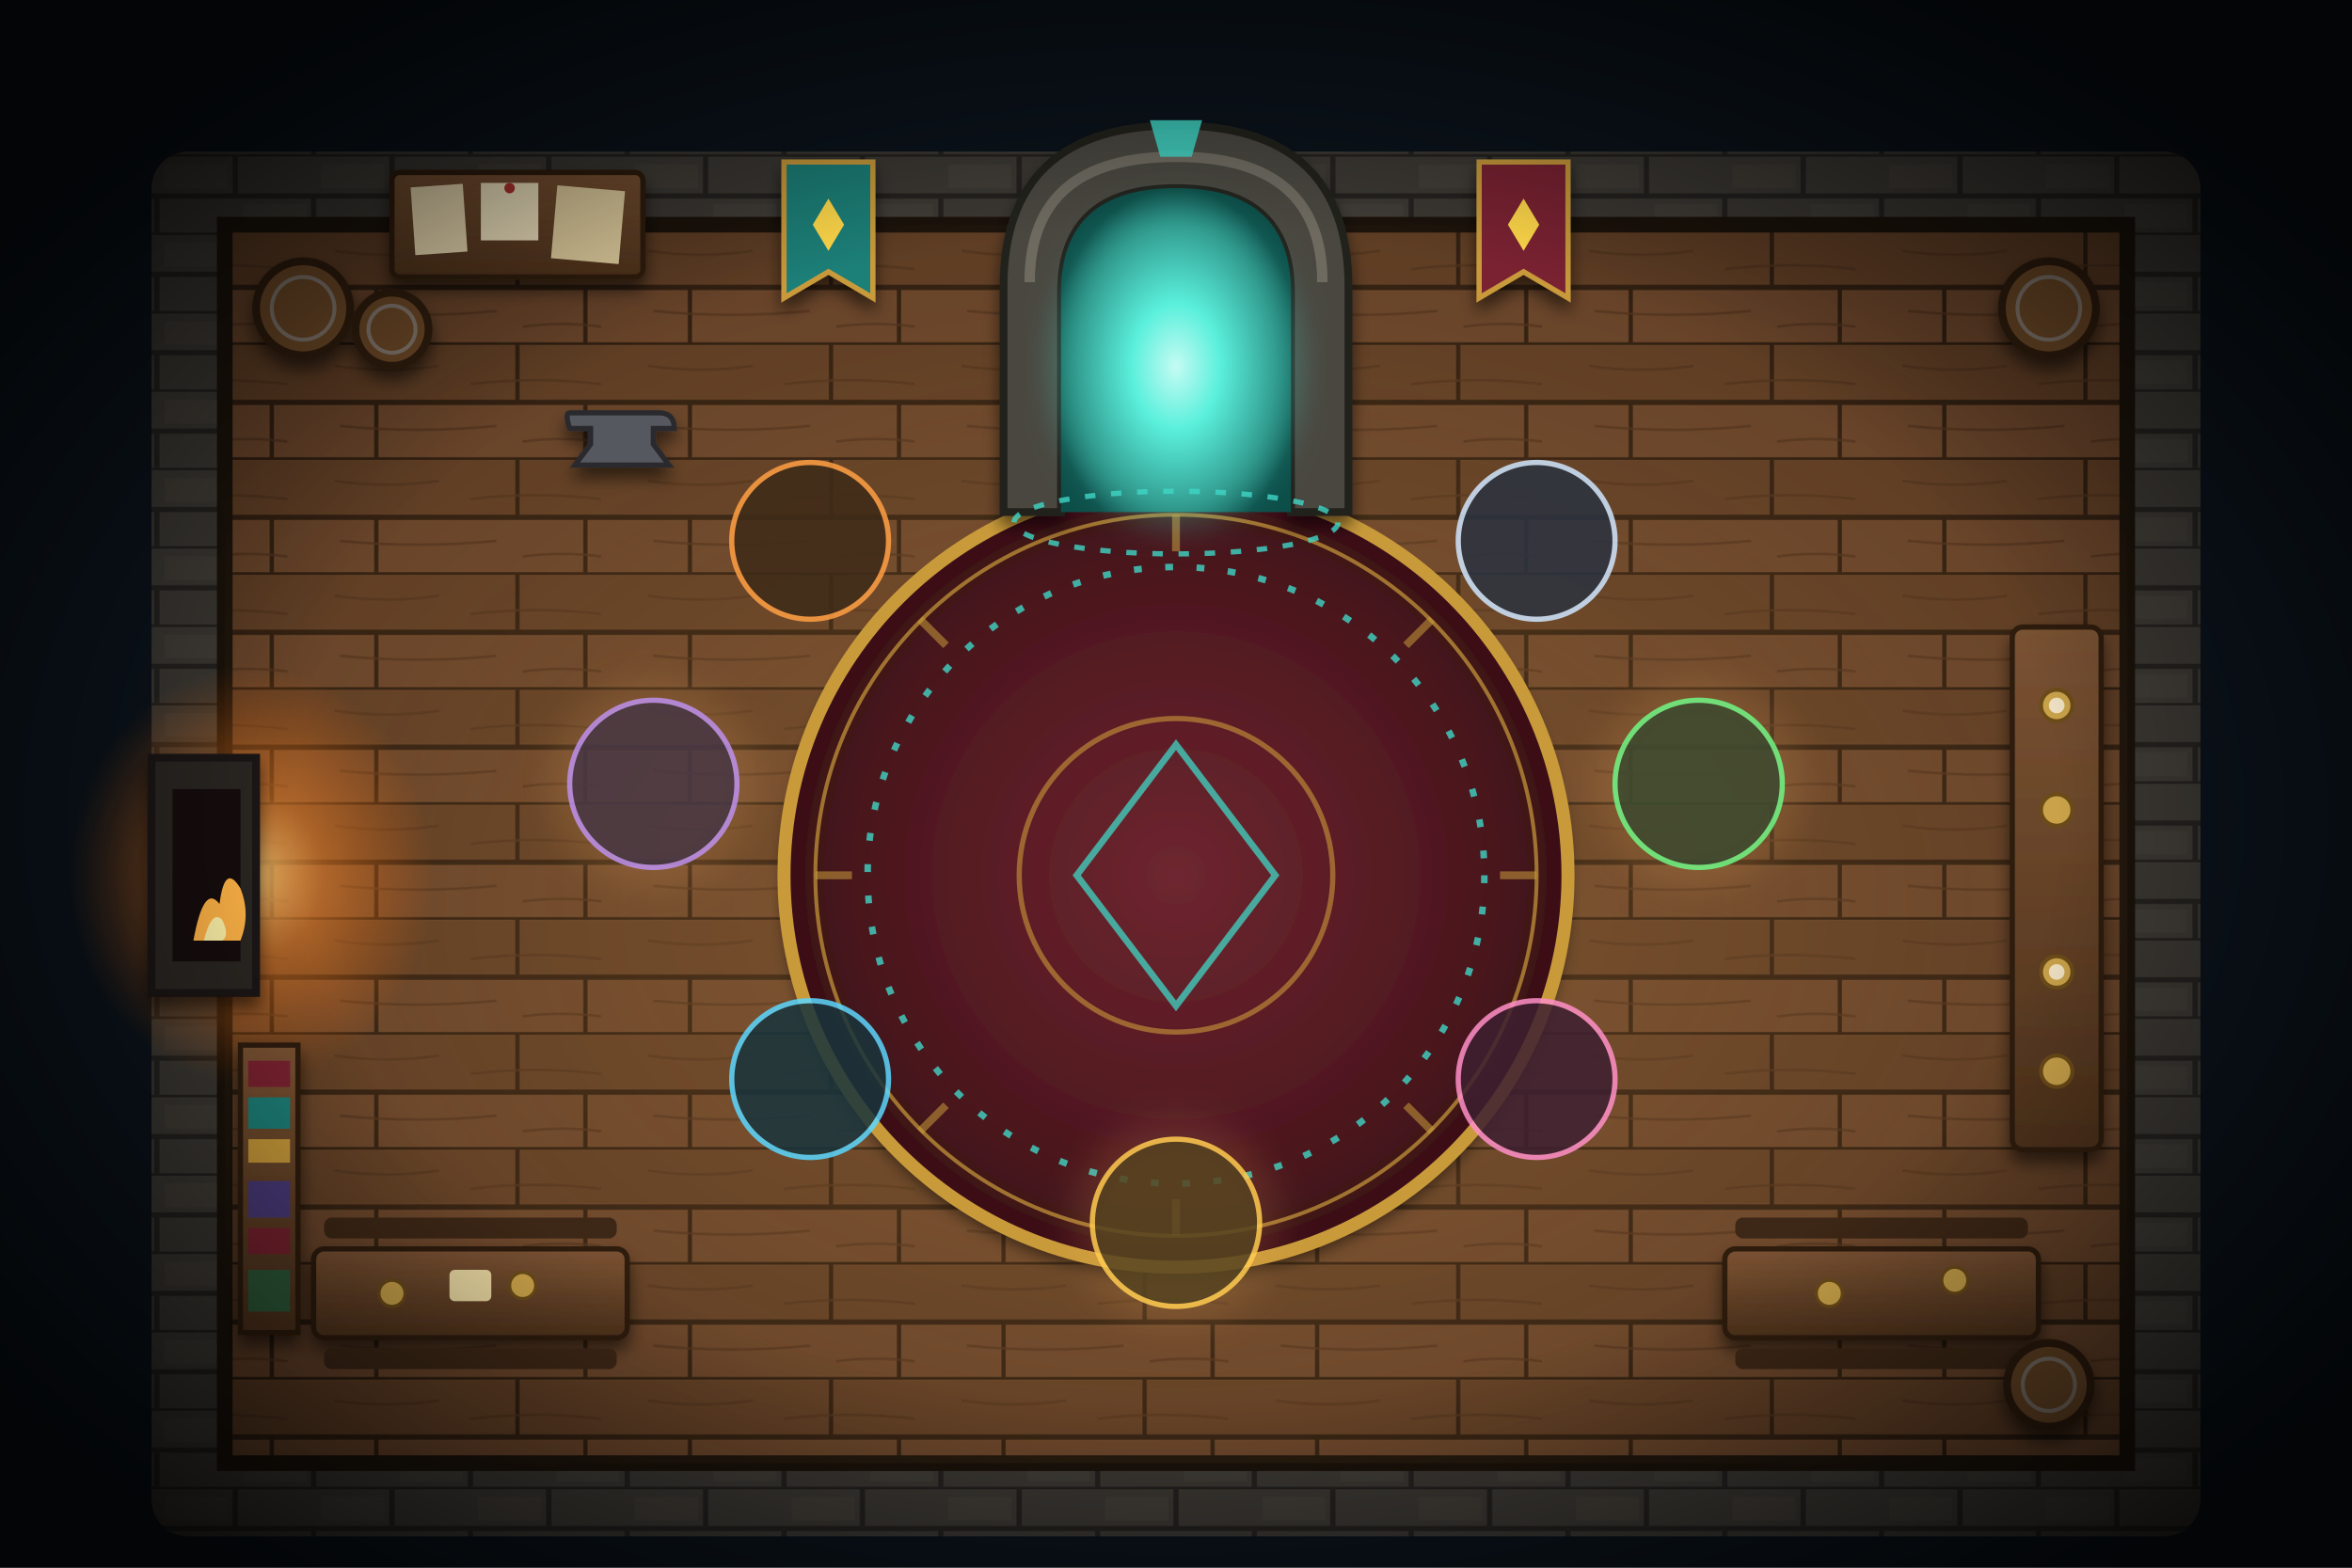
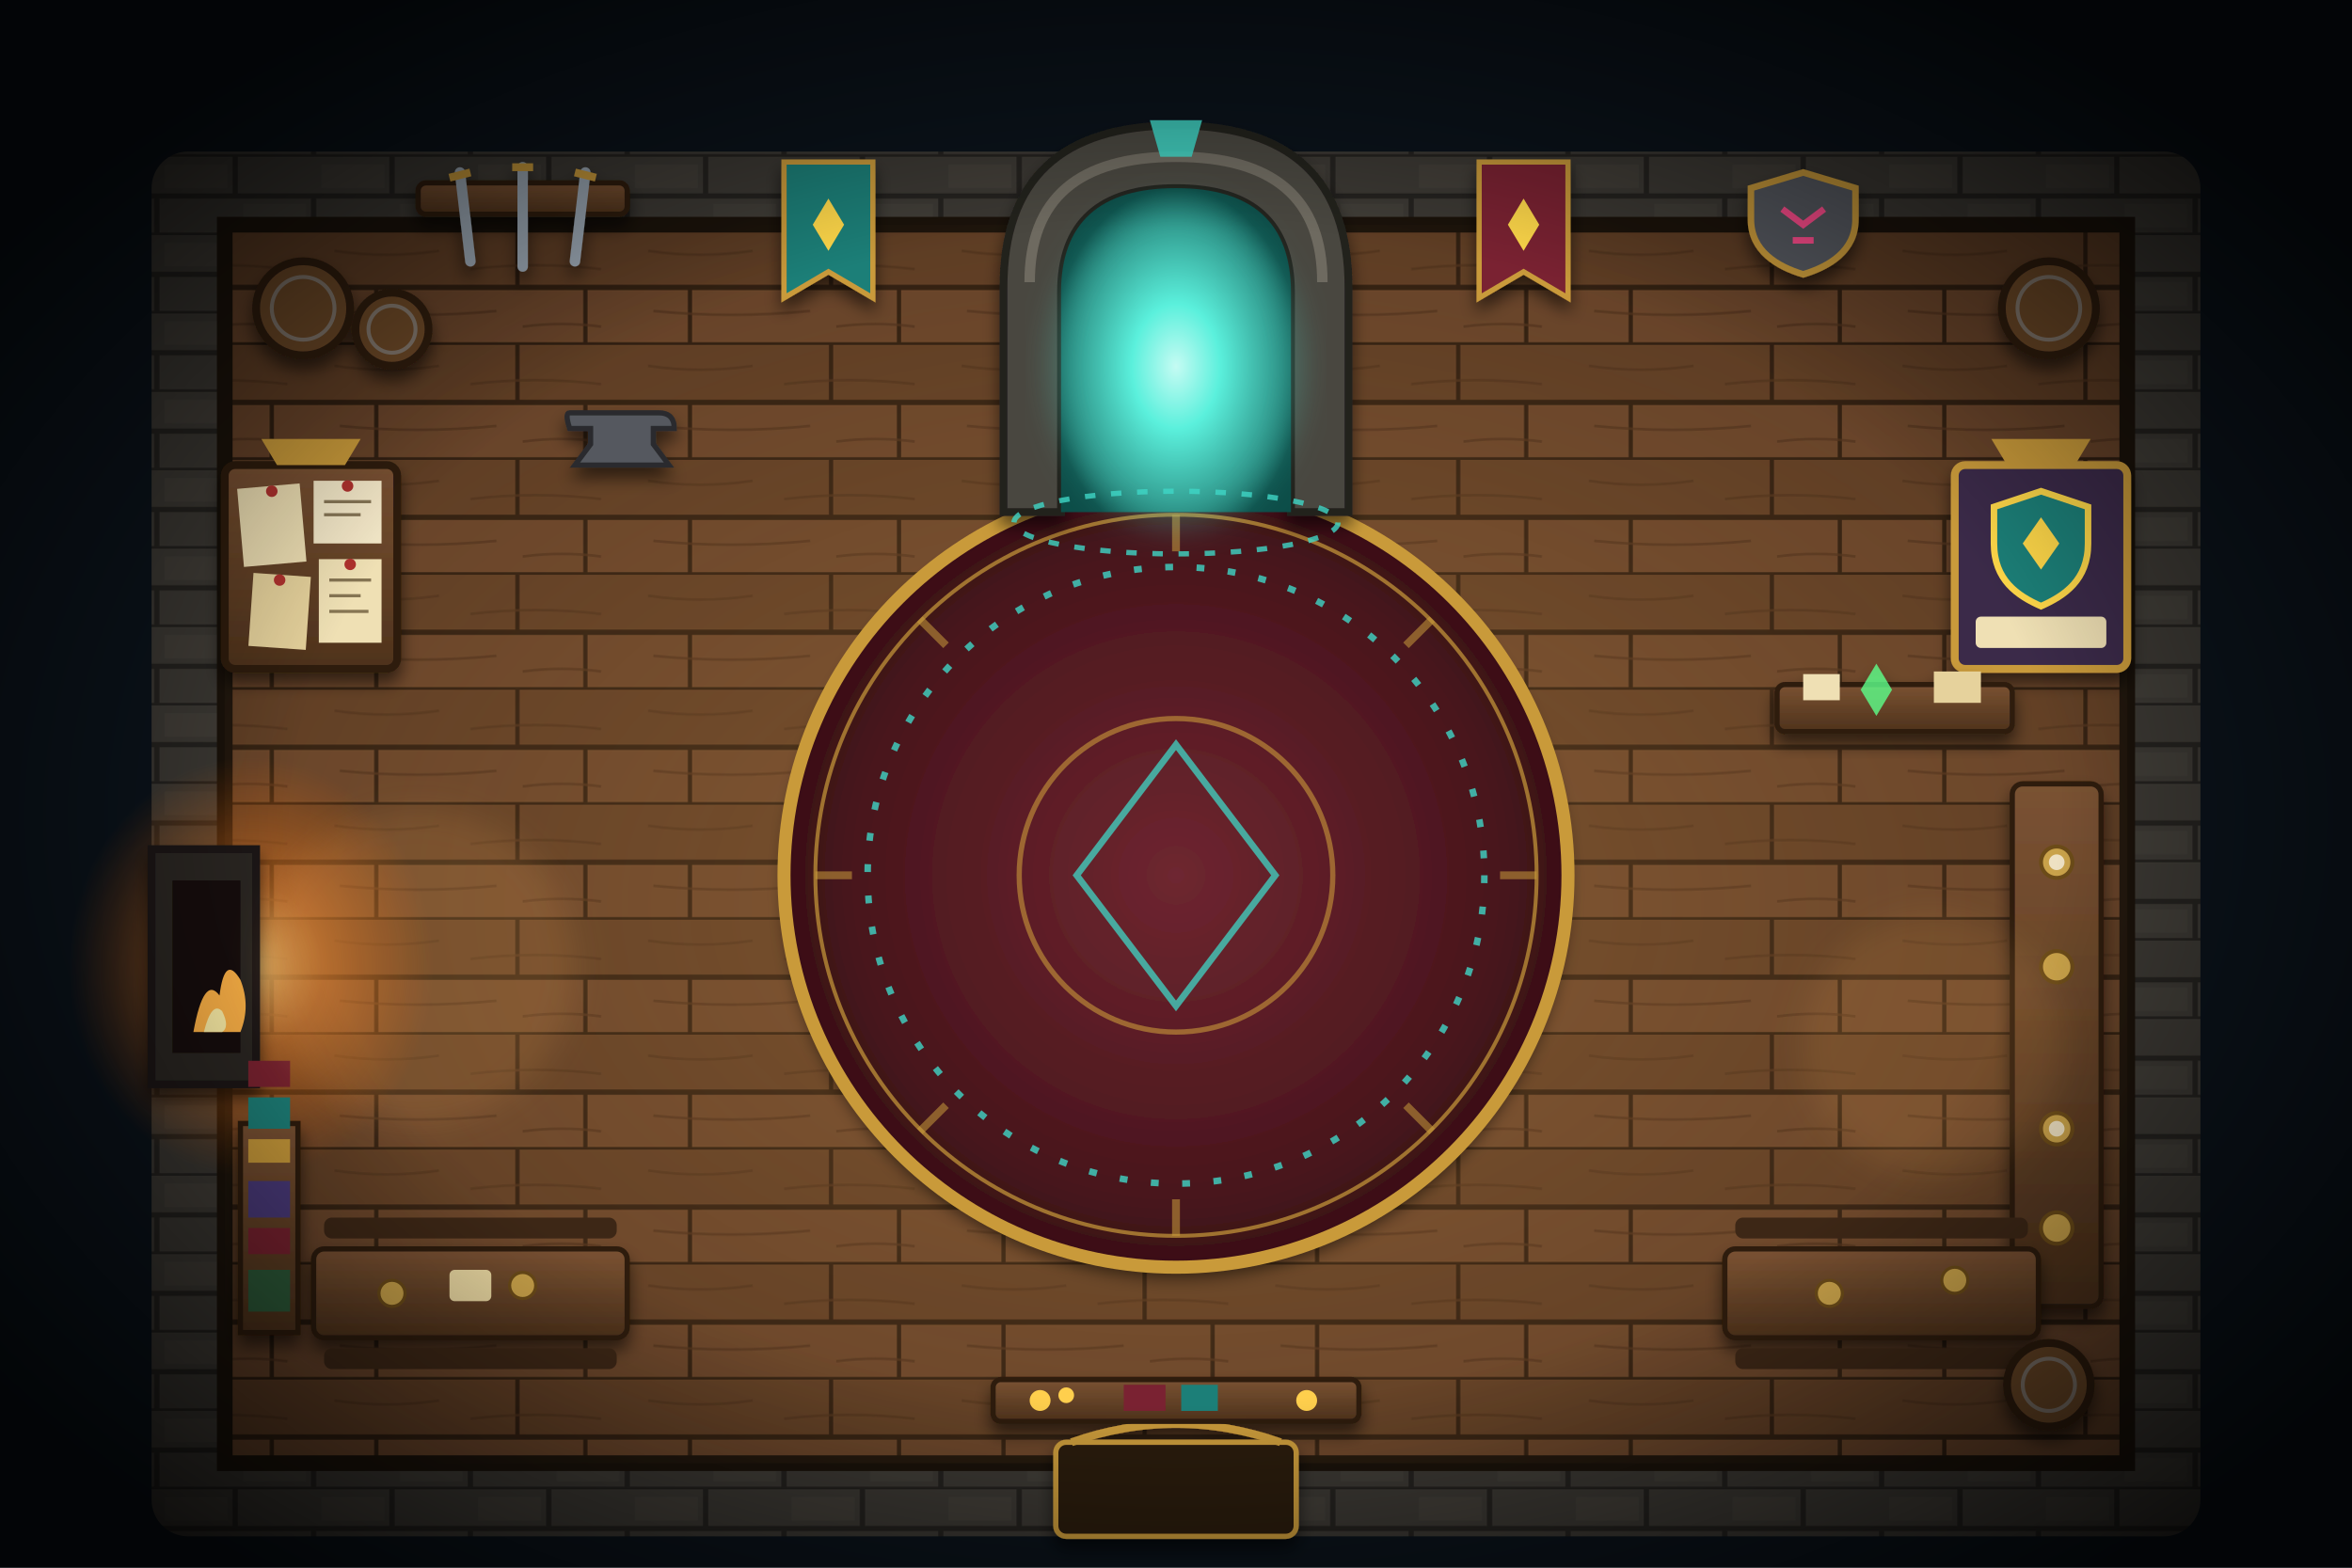
<svg xmlns="http://www.w3.org/2000/svg" viewBox="0 0 900 600" width="900" height="600">
  <defs>
    <pattern id="planks" width="120" height="44" patternUnits="userSpaceOnUse">
      <rect width="120" height="22" fill="#5b3b23" />
      <rect y="22" width="120" height="22" fill="#644128" />
      <path d="M0 22h120M0 44h120" stroke="#2e1d10" stroke-width="2" />
      <path d="M78 0v22M24 22v22M104 22v22" stroke="#2e1d10" stroke-width="1.6" />
      <path d="M8 8q20 3 40 0M60 15q25 -3 50 0M10 31q30 3 60 0M80 37q15 -2 30 0" stroke="#4b2f1b" stroke-width="1" fill="none" opacity=".7" />
    </pattern>
    <pattern id="stone" width="60" height="30" patternUnits="userSpaceOnUse">
      <rect width="60" height="30" fill="#3b3833" />
      <path d="M0 15h60M0 30h60M30 0v15M0 15v15M60 15v15" stroke="#24221f" stroke-width="2" />
      <rect x="3" y="3" width="24" height="9" fill="#45413b" opacity=".6" />
      <rect x="33" y="18" width="24" height="9" fill="#45413b" opacity=".5" />
    </pattern>
    <radialGradient id="warm" cx="50%" cy="55%" r="60%">
      <stop offset="0" stop-color="#ffb35c" stop-opacity=".22" />
      <stop offset="1" stop-color="#ffb35c" stop-opacity="0" />
    </radialGradient>
    <radialGradient id="fire" cx="50%" cy="50%" r="50%">
      <stop offset="0" stop-color="#ffd27a" stop-opacity=".85" />
      <stop offset=".4" stop-color="#ff8a2a" stop-opacity=".45" />
      <stop offset="1" stop-color="#ff6a00" stop-opacity="0" />
    </radialGradient>
    <radialGradient id="gate" cx="50%" cy="55%" r="55%">
      <stop offset="0" stop-color="#e8fffb" />
      <stop offset=".35" stop-color="#5af0dc" />
      <stop offset="1" stop-color="#0c4d48" />
    </radialGradient>
    <radialGradient id="vig" cx="50%" cy="52%" r="62%">
      <stop offset=".6" stop-color="#000" stop-opacity="0" />
      <stop offset="1" stop-color="#000" stop-opacity=".75" />
    </radialGradient>
    <radialGradient id="rug" cx="50%" cy="50%" r="50%">
      <stop offset="0" stop-color="#6e2630" />
      <stop offset=".8" stop-color="#4a161d" />
      <stop offset="1" stop-color="#3a1016" />
    </radialGradient>
    <linearGradient id="wood" x1="0" y1="0" x2="0" y2="1">
      <stop offset="0" stop-color="#7a5232" />
      <stop offset="1" stop-color="#4e321c" />
    </linearGradient>
    <filter id="soft">
      <feGaussianBlur stdDeviation="6" />
    </filter>
    <filter id="shadow" x="-20%" y="-20%" width="140%" height="160%">
      <feDropShadow dx="0" dy="4" stdDeviation="3" flood-color="#000" flood-opacity=".55" />
    </filter>
  </defs>
  <rect width="900" height="600" fill="#0b131b" />
  <rect x="58" y="58" width="784" height="530" rx="14" fill="url(#stone)" />
  <rect x="86" y="86" width="728" height="474" fill="url(#planks)" />
  <rect x="86" y="86" width="728" height="474" fill="none" stroke="#1a120a" stroke-width="6" />
  <rect x="86" y="86" width="728" height="474" fill="url(#warm)" />
  <g filter="url(#shadow)">
    <circle cx="450" cy="335" r="150" fill="url(#rug)" />
  </g>
  <circle cx="450" cy="335" r="150" fill="none" stroke="#c99a3a" stroke-width="5" />
  <circle cx="450" cy="335" r="138" fill="none" stroke="#c99a3a" stroke-width="1.5" opacity=".7" />
  <circle cx="450" cy="335" r="118" fill="none" stroke="#3fd6c6" stroke-width="2.5" stroke-dasharray="3 9" opacity=".8" />
  <circle cx="450" cy="335" r="60" fill="none" stroke="#c99a3a" stroke-width="2" opacity=".6" />
  <path d="M450 285 488 335 450 385 412 335Z" fill="none" stroke="#3fd6c6" stroke-width="2.5" opacity=".75" />
  <g stroke="#c99a3a" stroke-width="3" opacity=".55">
    <path d="M450 197v14M450 459v14M312 335h14M574 335h14M352 237l10 10M538 423l10 10M548 237l-10 10M362 423l-10 10" />
  </g>
  <g filter="url(#shadow)">
    <path d="M384 196V110q0-62 66-62t66 62v86h-22v-84q0-40-44-40t-44 40v84z" fill="#4a4740" stroke="#24221f" stroke-width="3" />
    <path d="M394 108q0-48 56-48t56 48" fill="none" stroke="#6e6a60" stroke-width="4" />
    <path d="M440 46h20l-4 14h-12z" fill="#3fd6c6" opacity=".9" />
  </g>
  <path d="M406 196v-84q0-40 44-40t44 40v84z" fill="url(#gate)" />
  <ellipse cx="450" cy="140" rx="48" ry="62" fill="#5af0dc" opacity=".25" filter="url(#soft)" />
  <ellipse cx="450" cy="200" rx="62" ry="12" fill="none" stroke="#3fd6c6" stroke-width="2" stroke-dasharray="4 6" opacity=".8" />
  <g filter="url(#shadow)">
    <path d="M300 62h34v52l-17-10-17 10z" fill="#1d7f78" stroke="#c99a3a" stroke-width="2" />
    <path d="M566 62h34v52l-17-10-17 10z" fill="#7a2230" stroke="#c99a3a" stroke-width="2" />
  </g>
  <path d="M317 76l6 10-6 10-6-10z" fill="#ffd84a" />
  <path d="M583 76l6 10-6 10-6-10z" fill="#ffd84a" />
  <g filter="url(#shadow)">
-     <rect x="150" y="66" width="96" height="40" rx="3" fill="url(#wood)" stroke="#2e1d10" stroke-width="2" />
-     <rect x="158" y="71" width="20" height="26" fill="#e9d9b0" transform="rotate(-4 168 84)" />
-     <rect x="184" y="70" width="22" height="22" fill="#f1e4c0" />
-     <rect x="212" y="72" width="26" height="28" fill="#e2cf9f" transform="rotate(5 225 86)" />
-     <circle cx="195" cy="72" r="2" fill="#b0302f" />
+     <rect x="86" y="178" width="66" height="78" rx="4" fill="url(#wood)" stroke="#2e1d10" stroke-width="3" />
+     <rect x="92" y="186" width="24" height="30" fill="#efe0b4" transform="rotate(-5 104 201)" />
+     <rect x="120" y="184" width="26" height="24" fill="#f4e8c8" />
+     <rect x="96" y="220" width="22" height="28" fill="#e6d29c" transform="rotate(4 107 234)" />
+     <rect x="122" y="214" width="24" height="32" fill="#efe0b4" />
+     <g fill="#b0302f">
+       <circle cx="104" cy="188" r="2.2" />
+       <circle cx="133" cy="186" r="2.2" />
+       <circle cx="107" cy="222" r="2.2" />
+       <circle cx="134" cy="216" r="2.2" />
+     </g>
+     <g stroke="#6b5a3a" stroke-width="1.2" opacity=".8">
+       <path d="M124 192h18M124 197h14M126 222h16M126 228h12M126 234h15" />
+     </g>
  </g>
-   <ellipse cx="96" cy="335" rx="70" ry="80" fill="url(#fire)" />
+   <path d="M100 168h38l-6 10h-26z" fill="#c99a3a" />
  <g filter="url(#shadow)">
-     <rect x="58" y="290" width="40" height="90" fill="#2a2724" stroke="#1a1816" stroke-width="3" />
-     <rect x="66" y="302" width="26" height="66" fill="#140c08" />
+     <rect x="748" y="178" width="66" height="78" rx="4" fill="#3a2a4a" stroke="#c99a3a" stroke-width="3" />
+     <path d="M781 188l18 6v14c0 14-9 20-18 24-9-4-18-10-18-24v-14z" fill="#1d7f78" stroke="#ffd84a" stroke-width="2.5" />
+     <path d="M781 198l7 10-7 10-7-10z" fill="#ffd84a" />
+     <rect x="756" y="236" width="50" height="12" rx="2" fill="#efe0b4" />
  </g>
-   <path d="M74 360q4-22 10-14q2-16 8-6q4 10 0 20z" fill="#ffb347" />
-   <path d="M78 360q3-12 7-8q3 6 0 8z" fill="#fff1a8" />
+   <path d="M762 168h38l-6 10h-26z" fill="#c99a3a" />
  <g filter="url(#shadow)">
-     <rect x="770" y="240" width="34" height="200" rx="4" fill="url(#wood)" stroke="#2e1d10" stroke-width="2" />
+     <rect x="160" y="70" width="80" height="12" rx="3" fill="url(#wood)" stroke="#2e1d10" stroke-width="2" />
+     <path d="M176 66l4 34M200 64v38M224 66l-4 34" stroke="#9aa6b2" stroke-width="4" stroke-linecap="round" />
+     <path d="M196 64h8M172 68l8-2M220 66l8 2" stroke="#c99a3a" stroke-width="3" />
+     <path d="M690 66l20 6v12c0 12-10 18-20 21-10-3-20-9-20-21v-12z" fill="#55595e" stroke="#c99a3a" stroke-width="2.5" />
+     <path d="M682 80l8 6 8-6M686 92h8" stroke="#ff4d8d" stroke-width="2.5" fill="none" />
+   </g>
+   <ellipse cx="96" cy="370" rx="70" ry="80" fill="url(#fire)" />
+   <g filter="url(#shadow)">
+     <rect x="58" y="325" width="40" height="90" fill="#2a2724" stroke="#1a1816" stroke-width="3" />
+     <rect x="66" y="337" width="26" height="66" fill="#140c08" />
+   </g>
+   <path d="M74 395q4-22 10-14q2-16 8-6q4 10 0 20z" fill="#ffb347" />
+   <path d="M78 395q3-12 7-8q3 6 0 8z" fill="#fff1a8" />
+   <g filter="url(#shadow)">
+     <rect x="770" y="300" width="34" height="200" rx="4" fill="url(#wood)" stroke="#2e1d10" stroke-width="2" />
  </g>
  <g fill="#c9a24a" stroke="#6b4b18" stroke-width="1.5">
-     <circle cx="787" cy="270" r="6" />
-     <circle cx="787" cy="310" r="6" />
-     <circle cx="787" cy="372" r="6" />
-     <circle cx="787" cy="410" r="6" />
+     <circle cx="787" cy="330" r="6" />
+     <circle cx="787" cy="370" r="6" />
+     <circle cx="787" cy="432" r="6" />
+     <circle cx="787" cy="470" r="6" />
  </g>
  <g fill="#f4ecd8" opacity=".85">
-     <circle cx="787" cy="270" r="3" />
-     <circle cx="787" cy="372" r="3" />
+     <circle cx="787" cy="330" r="3" />
+     <circle cx="787" cy="432" r="3" />
  </g>
  <g filter="url(#shadow)">
    <rect x="120" y="478" width="120" height="34" rx="4" fill="url(#wood)" stroke="#2e1d10" stroke-width="2" />
    <rect x="660" y="478" width="120" height="34" rx="4" fill="url(#wood)" stroke="#2e1d10" stroke-width="2" />
  </g>
  <g fill="#3d2716">
    <rect x="124" y="466" width="112" height="8" rx="3" />
    <rect x="124" y="516" width="112" height="8" rx="3" />
    <rect x="664" y="466" width="112" height="8" rx="3" />
    <rect x="664" y="516" width="112" height="8" rx="3" />
  </g>
  <g fill="#c9a24a" stroke="#6b4b18" stroke-width="1.2">
    <circle cx="150" cy="495" r="5" />
    <circle cx="200" cy="492" r="5" />
    <circle cx="700" cy="495" r="5" />
    <circle cx="748" cy="490" r="5" />
  </g>
  <rect x="172" y="486" width="16" height="12" rx="2" fill="#e8d6a0" />
  <g filter="url(#shadow)">
    <circle cx="116" cy="118" r="18" fill="#6b4626" stroke="#2e1d10" stroke-width="3" />
    <circle cx="150" cy="126" r="14" fill="#6b4626" stroke="#2e1d10" stroke-width="3" />
    <circle cx="784" cy="118" r="18" fill="#6b4626" stroke="#2e1d10" stroke-width="3" />
    <circle cx="784" cy="530" r="16" fill="#6b4626" stroke="#2e1d10" stroke-width="3" />
  </g>
  <g fill="none" stroke="#8a8a8a" stroke-width="1.5" opacity=".7">
    <circle cx="116" cy="118" r="12" />
    <circle cx="150" cy="126" r="9" />
    <circle cx="784" cy="118" r="12" />
    <circle cx="784" cy="530" r="10" />
  </g>
  <g filter="url(#shadow)">
    <path d="M218 158h34q6 0 6 6h-8v6l6 8h-36l6-8v-6h-8q-2-6 0-6z" fill="#55595e" stroke="#2a2c2f" stroke-width="2" />
-     <rect x="92" y="400" width="22" height="110" fill="url(#wood)" stroke="#2e1d10" stroke-width="2" />
+     <rect x="92" y="430" width="22" height="80" fill="url(#wood)" stroke="#2e1d10" stroke-width="2" />
  </g>
  <g>
    <rect x="95" y="406" width="16" height="10" fill="#7a2230" />
    <rect x="95" y="420" width="16" height="12" fill="#1d7f78" />
    <rect x="95" y="436" width="16" height="9" fill="#c99a3a" />
    <rect x="95" y="452" width="16" height="14" fill="#4a3a7a" />
    <rect x="95" y="470" width="16" height="10" fill="#7a2230" />
    <rect x="95" y="486" width="16" height="16" fill="#2e5c3a" />
  </g>
-   <g opacity=".85">
-     <circle cx="250" cy="300" r="32" fill="#2c2340" stroke="#b48cff" stroke-width="2" />
-     <circle cx="650" cy="300" r="32" fill="#1f3a28" stroke="#5dff8a" stroke-width="2" />
-     <circle cx="310" cy="207" r="30" fill="#3d2a17" stroke="#ff9f43" stroke-width="2" />
-     <circle cx="588" cy="207" r="30" fill="#2a3340" stroke="#cfe6ff" stroke-width="2" />
-     <circle cx="310" cy="413" r="30" fill="#18343c" stroke="#5ad7ff" stroke-width="2" />
-     <circle cx="588" cy="413" r="30" fill="#3d1f30" stroke="#ff8fc8" stroke-width="2" />
-     <circle cx="450" cy="468" r="32" fill="#3d3216" stroke="#ffcf4d" stroke-width="2" />
+   <g filter="url(#shadow)">
+     <rect x="680" y="262" width="90" height="18" rx="3" fill="url(#wood)" stroke="#2e1d10" stroke-width="2" />
+     <rect x="690" y="258" width="14" height="10" fill="#efe0b4" />
+     <rect x="740" y="257" width="18" height="12" fill="#e6d29c" />
+     <path d="M718 254l6 10-6 10-6-10z" fill="#5dff8a" opacity=".8" />
+   </g>
+   <g filter="url(#shadow)">
+     <rect x="404" y="552" width="92" height="36" rx="4" fill="#2a1a10" stroke="#c99a3a" stroke-width="2" />
+     <path d="M410 552q40-14 80 0" fill="none" stroke="#c99a3a" stroke-width="3" />
+     <rect x="380" y="528" width="140" height="16" rx="3" fill="url(#wood)" stroke="#2e1d10" stroke-width="2" />
+     <g fill="#ffcf4d">
+       <circle cx="398" cy="536" r="4" />
+       <circle cx="408" cy="534" r="3" />
+       <circle cx="500" cy="536" r="4" />
+     </g>
+     <rect x="430" y="530" width="16" height="10" fill="#7a2230" />
+     <rect x="452" y="530" width="14" height="10" fill="#1d7f78" />
  </g>
  <g filter="url(#soft)" opacity=".5">
-     <circle cx="250" cy="300" r="40" fill="#ffb35c" opacity=".25" />
-     <circle cx="650" cy="300" r="40" fill="#ffb35c" opacity=".25" />
-     <circle cx="450" cy="468" r="40" fill="#ffb35c" opacity=".25" />
+     <circle cx="160" cy="370" r="60" fill="#ffb35c" opacity=".25" />
+     <circle cx="740" cy="400" r="50" fill="#ffb35c" opacity=".2" />
  </g>
  <rect width="900" height="600" fill="url(#vig)" />
</svg>
